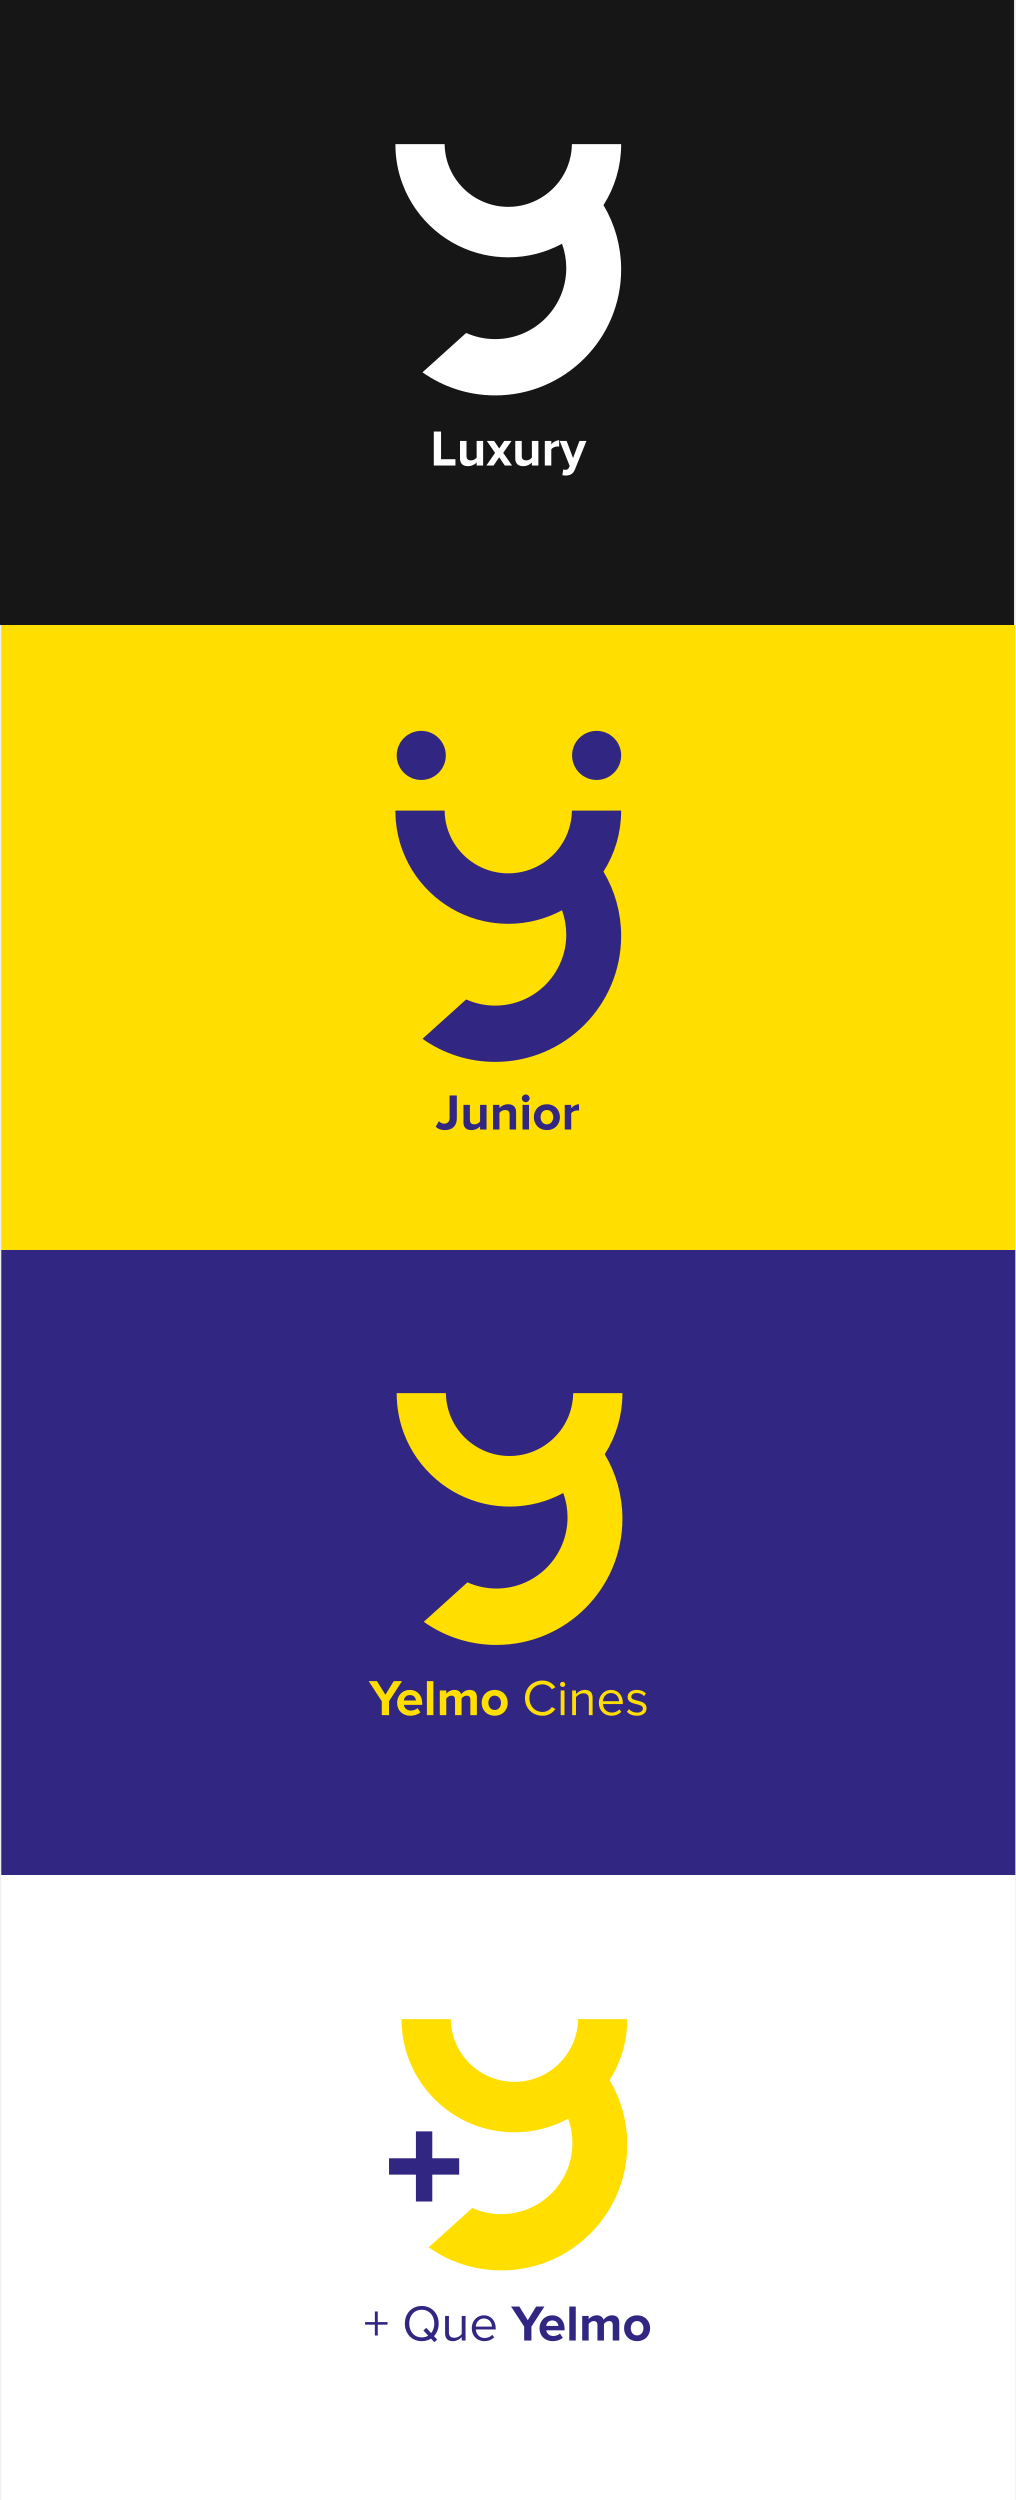
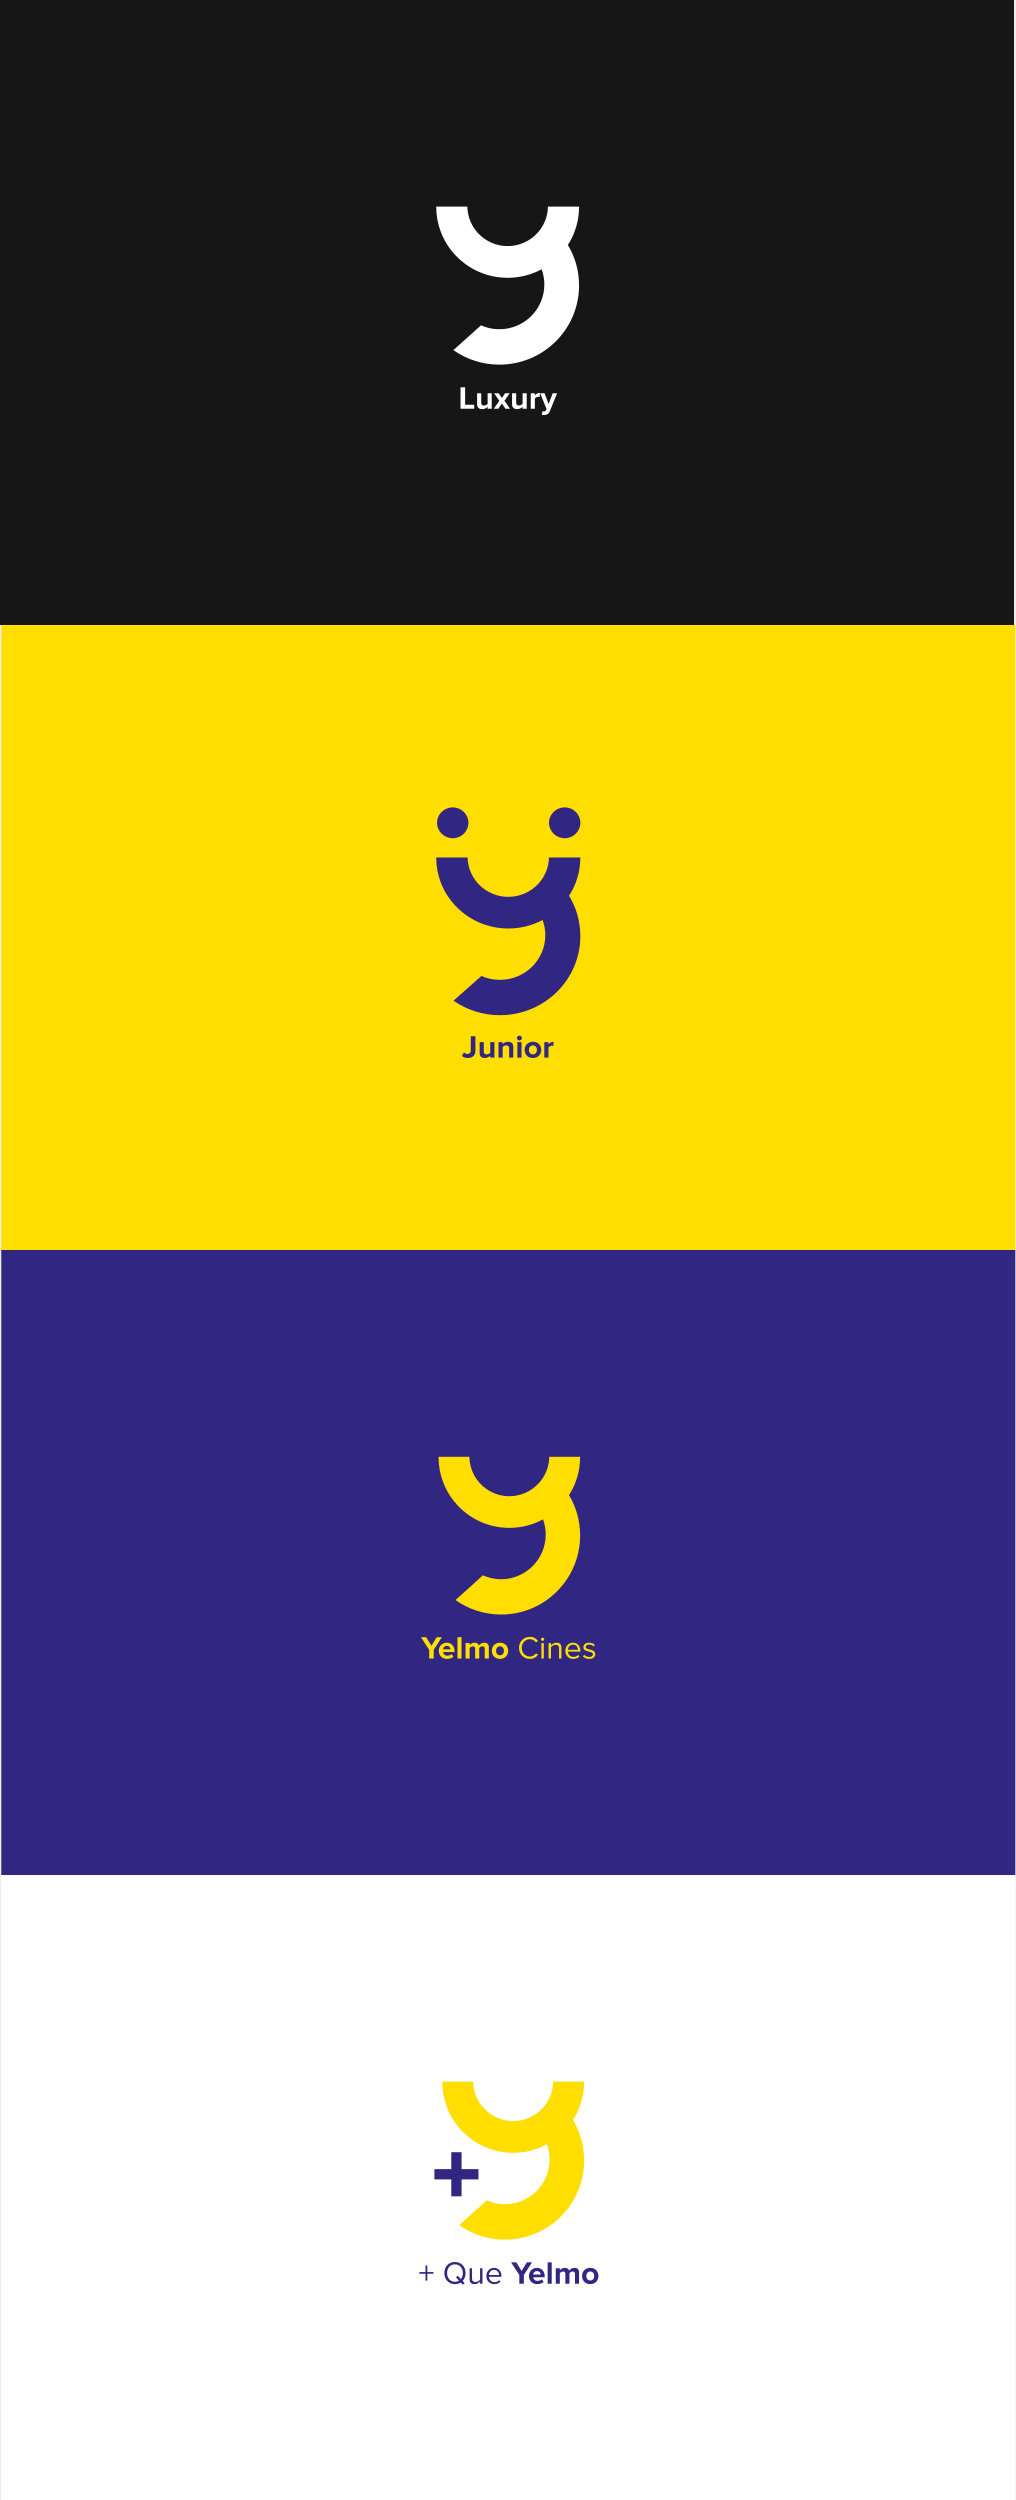
<svg xmlns="http://www.w3.org/2000/svg" width="796" height="1960" viewBox="0 0 796 1960" fill="none">
  <rect width="795" height="490" fill="#161616" />
-   <path fill-rule="evenodd" clip-rule="evenodd" d="M473.123 160.813C481.9 147.074 486.979 130.752 486.979 113.247V113H448.408C448.319 119.154 447.116 125.032 444.996 130.456C439.433 144.678 427.529 155.724 412.756 160.112C408.239 161.463 403.455 162.183 398.495 162.183C389.845 162.183 381.709 159.984 374.618 156.108C361.402 148.909 351.806 135.9 349.242 120.515C348.838 118.069 348.601 115.554 348.572 113H310V113.247C310 124.184 311.982 134.668 315.622 144.342C320.927 158.485 329.744 170.902 341.027 180.537C351.846 189.798 364.923 196.485 379.322 199.65C385.496 201.021 391.907 201.741 398.495 201.741C413.732 201.741 428.082 197.885 440.607 191.1C442.767 197.047 443.95 203.457 443.95 210.154C443.95 240.924 419.008 265.866 388.228 265.866C380.125 265.866 372.428 264.137 365.483 261.029L331.235 291.894C347.334 303.298 366.998 310 388.228 310C442.767 310 486.979 265.787 486.979 211.249C486.979 192.826 481.93 175.576 473.123 160.813Z" fill="white" />
-   <path d="M357.065 365H340.105V338.32H345.785V360H357.065V365ZM378.769 365H373.689V362.56C372.369 364.04 370.049 365.48 366.889 365.48C362.649 365.48 360.649 363.16 360.649 359.4V345.68H365.729V357.4C365.729 360.08 367.129 360.96 369.289 360.96C371.249 360.96 372.809 359.88 373.689 358.76V345.68H378.769V365ZM401.453 365H395.773L391.373 358.48L386.933 365H381.293L388.133 355.08L381.693 345.68H387.373L391.373 351.64L395.333 345.68H401.013L394.533 355.08L401.453 365ZM422.089 365H417.009V362.56C415.689 364.04 413.369 365.48 410.209 365.48C405.969 365.48 403.969 363.16 403.969 359.4V345.68H409.049V357.4C409.049 360.08 410.449 360.96 412.609 360.96C414.569 360.96 416.129 359.88 417.009 358.76V345.68H422.089V365ZM432.213 365H427.133V345.68H432.213V348.32C433.573 346.6 435.973 345.2 438.373 345.2V350.16C438.013 350.08 437.533 350.04 436.973 350.04C435.293 350.04 433.053 351 432.213 352.24V365ZM440.867 372.56L441.627 368C442.067 368.2 442.747 368.32 443.227 368.32C444.547 368.32 445.427 367.96 445.907 366.92L446.627 365.28L438.787 345.68H444.227L449.267 359.12L454.307 345.68H459.787L450.707 368.16C449.267 371.8 446.707 372.76 443.387 372.84C442.787 372.84 441.507 372.72 440.867 372.56Z" fill="white" />
  <rect x="1" y="980" width="795" height="490" fill="#312783" />
-   <path fill-rule="evenodd" clip-rule="evenodd" d="M474.123 1140.14C482.9 1126.37 487.979 1110.02 487.979 1092.48V1092.23H449.408C449.319 1098.4 448.116 1104.29 445.996 1109.72C440.433 1123.97 428.529 1135.04 413.756 1139.44C409.239 1140.79 404.455 1141.51 399.495 1141.51C390.845 1141.51 382.709 1139.31 375.618 1135.43C362.402 1128.21 352.806 1115.18 350.242 1099.76C349.838 1097.31 349.601 1094.79 349.572 1092.23H311V1092.48C311 1103.44 312.982 1113.94 316.622 1123.64C321.927 1137.81 330.744 1150.25 342.027 1159.9C352.846 1169.18 365.923 1175.88 380.322 1179.06C386.496 1180.43 392.907 1181.15 399.495 1181.15C414.732 1181.15 429.082 1177.29 441.607 1170.49C443.767 1176.45 444.95 1182.87 444.95 1189.58C444.95 1220.41 420.008 1245.41 389.228 1245.41C381.125 1245.41 373.428 1243.68 366.484 1240.56L332.235 1271.49C348.335 1282.92 367.998 1289.63 389.228 1289.63C443.767 1289.63 487.979 1245.33 487.979 1190.68C487.979 1172.22 482.93 1154.93 474.123 1140.14Z" fill="#FFDE00" />
-   <path d="M304.994 1344.67H299.314V1333.75L289.034 1317.99H295.514L302.154 1328.71L308.714 1317.99H315.194L304.994 1333.75V1344.67ZM321.655 1345.15C315.775 1345.15 311.335 1341.19 311.335 1334.99C311.335 1329.39 315.455 1324.87 321.335 1324.87C327.095 1324.87 331.015 1329.19 331.015 1335.51V1336.63H316.655C316.975 1339.07 318.935 1341.11 322.215 1341.11C323.855 1341.11 326.135 1340.39 327.375 1339.19L329.615 1342.47C327.695 1344.23 324.655 1345.15 321.655 1345.15ZM326.095 1333.19C325.975 1331.35 324.695 1328.91 321.335 1328.91C318.175 1328.91 316.815 1331.27 316.575 1333.19H326.095ZM339.764 1344.67H334.684V1317.99H339.764V1344.67ZM373.881 1344.67H368.761V1332.47C368.761 1330.67 367.961 1329.39 365.881 1329.39C364.081 1329.39 362.601 1330.59 361.881 1331.63V1344.67H356.761V1332.47C356.761 1330.67 355.961 1329.39 353.881 1329.39C352.121 1329.39 350.641 1330.59 349.881 1331.67V1344.67H344.801V1325.35H349.881V1327.87C350.681 1326.71 353.241 1324.87 356.201 1324.87C359.041 1324.87 360.841 1326.19 361.561 1328.39C362.681 1326.63 365.241 1324.87 368.201 1324.87C371.761 1324.87 373.881 1326.75 373.881 1330.71V1344.67ZM387.824 1345.15C381.464 1345.15 377.624 1340.51 377.624 1334.99C377.624 1329.51 381.464 1324.87 387.824 1324.87C394.224 1324.87 398.064 1329.51 398.064 1334.99C398.064 1340.51 394.224 1345.15 387.824 1345.15ZM387.824 1340.63C390.984 1340.63 392.784 1338.03 392.784 1334.99C392.784 1331.99 390.984 1329.39 387.824 1329.39C384.664 1329.39 382.904 1331.99 382.904 1334.99C382.904 1338.03 384.664 1340.63 387.824 1340.63ZM425.307 1345.15C417.627 1345.15 411.587 1339.55 411.587 1331.35C411.587 1323.15 417.627 1317.55 425.307 1317.55C430.027 1317.55 433.307 1319.79 435.427 1322.83L432.667 1324.39C431.147 1322.11 428.347 1320.51 425.307 1320.51C419.467 1320.51 415.027 1324.95 415.027 1331.35C415.027 1337.67 419.467 1342.19 425.307 1342.19C428.347 1342.19 431.147 1340.55 432.667 1338.31L435.467 1339.83C433.227 1342.91 430.027 1345.15 425.307 1345.15ZM441.098 1322.59C439.978 1322.59 439.058 1321.71 439.058 1320.59C439.058 1319.47 439.978 1318.55 441.098 1318.55C442.218 1318.55 443.098 1319.47 443.098 1320.59C443.098 1321.71 442.218 1322.59 441.098 1322.59ZM442.578 1344.67H439.578V1325.35H442.578V1344.67ZM464.603 1344.67H461.643V1332.03C461.643 1328.59 459.883 1327.55 457.283 1327.55C454.923 1327.55 452.723 1328.99 451.563 1330.55V1344.67H448.563V1325.35H451.563V1328.15C452.923 1326.51 455.562 1324.87 458.483 1324.87C462.483 1324.87 464.603 1326.91 464.603 1331.11V1344.67ZM479.393 1345.15C473.633 1345.15 469.513 1341.03 469.513 1334.99C469.513 1329.39 473.513 1324.87 479.033 1324.87C484.873 1324.87 488.313 1329.43 488.313 1335.23V1335.99H472.713C472.953 1339.63 475.473 1342.67 479.633 1342.67C481.873 1342.67 484.073 1341.79 485.633 1340.19L487.073 1342.15C485.113 1344.07 482.513 1345.15 479.393 1345.15ZM485.353 1333.75C485.313 1330.91 483.393 1327.35 478.993 1327.35C474.873 1327.35 472.833 1330.83 472.673 1333.75H485.353ZM499.332 1345.15C496.132 1345.15 493.492 1344.15 491.532 1342.11L493.052 1339.95C494.332 1341.43 496.772 1342.71 499.412 1342.71C502.372 1342.71 504.012 1341.31 504.012 1339.39C504.012 1334.71 492.052 1337.59 492.052 1330.43C492.052 1327.39 494.612 1324.87 499.212 1324.87C502.532 1324.87 504.852 1326.11 506.372 1327.67L504.972 1329.75C503.812 1328.35 501.732 1327.31 499.212 1327.31C496.572 1327.31 494.932 1328.63 494.932 1330.35C494.932 1334.55 506.892 1331.79 506.892 1339.31C506.892 1342.55 504.292 1345.15 499.332 1345.15Z" fill="#FFDE00" />
  <rect x="1" y="490" width="795" height="490" fill="#FFDE00" />
-   <path d="M348.759 886.007C346.079 886.007 343.519 885.287 341.599 883.407L344.079 879.047C345.119 880.047 346.479 880.967 348.319 880.967C350.839 880.967 352.479 879.287 352.479 876.687V858.847H358.159V876.767C358.159 883.087 354.239 886.007 348.759 886.007ZM381.453 885.527H376.373V883.087C375.053 884.567 372.733 886.007 369.573 886.007C365.333 886.007 363.333 883.687 363.333 879.927V866.207H368.413V877.927C368.413 880.607 369.813 881.487 371.973 881.487C373.933 881.487 375.493 880.407 376.373 879.287V866.207H381.453V885.527ZM404.617 885.527H399.537V873.847C399.537 871.167 398.137 870.247 395.977 870.247C393.977 870.247 392.417 871.367 391.577 872.527V885.527H386.497V866.207H391.577V868.727C392.817 867.247 395.177 865.727 398.337 865.727C402.577 865.727 404.617 868.127 404.617 871.887V885.527ZM412.181 864.127C410.541 864.127 409.141 862.767 409.141 861.087C409.141 859.407 410.541 858.087 412.181 858.087C413.861 858.087 415.221 859.407 415.221 861.087C415.221 862.767 413.861 864.127 412.181 864.127ZM414.741 885.527H409.661V866.207H414.741V885.527ZM428.738 886.007C422.378 886.007 418.538 881.367 418.538 875.847C418.538 870.367 422.378 865.727 428.738 865.727C435.138 865.727 438.978 870.367 438.978 875.847C438.978 881.367 435.138 886.007 428.738 886.007ZM428.738 881.487C431.898 881.487 433.698 878.887 433.698 875.847C433.698 872.847 431.898 870.247 428.738 870.247C425.578 870.247 423.818 872.847 423.818 875.847C423.818 878.887 425.578 881.487 428.738 881.487ZM447.827 885.527H442.747V866.207H447.827V868.847C449.187 867.127 451.587 865.727 453.987 865.727V870.687C453.627 870.607 453.147 870.567 452.587 870.567C450.907 870.567 448.667 871.527 447.827 872.767V885.527Z" fill="#312783" />
-   <path d="M330.268 611.497C340.899 611.497 349.517 602.879 349.517 592.249C349.517 581.618 340.899 573 330.268 573C319.637 573 311.02 581.618 311.02 592.249C311.02 602.879 319.637 611.497 330.268 611.497Z" fill="#312783" />
-   <path d="M467.753 611.497C478.383 611.497 487.001 602.879 487.001 592.249C487.001 581.618 478.383 573 467.753 573C457.122 573 448.504 581.618 448.504 592.249C448.504 602.879 457.122 611.497 467.753 611.497Z" fill="#312783" />
-   <path fill-rule="evenodd" clip-rule="evenodd" d="M473.123 683.342C481.9 669.604 486.979 653.281 486.979 635.776V635.529H448.408C448.319 641.683 447.116 647.561 444.996 652.986C439.433 667.207 427.529 678.253 412.756 682.642C408.239 683.993 403.455 684.713 398.495 684.713C389.845 684.713 381.709 682.513 374.618 678.638C361.402 671.438 351.806 658.43 349.242 643.044C348.838 640.599 348.601 638.084 348.572 635.529H310V635.776C310 646.713 311.982 657.197 315.622 666.872C320.927 681.014 329.744 693.431 341.027 703.067C351.846 712.327 364.923 719.014 379.322 722.18C385.496 723.551 391.907 724.271 398.495 724.271C413.732 724.271 428.082 720.414 440.607 713.629C442.767 719.576 443.95 725.987 443.95 732.683C443.95 763.454 419.008 788.395 388.228 788.395C380.125 788.395 372.428 786.667 365.483 783.558L331.235 814.423C347.334 825.827 366.998 832.529 388.228 832.529C442.767 832.529 486.979 788.316 486.979 733.778C486.979 715.355 481.93 698.106 473.123 683.342Z" fill="#312783" />
  <rect x="1" y="1470" width="795" height="490" fill="white" />
-   <path d="M303.851 1822.56H296.171V1831.08H293.891V1822.56H286.211V1820.48H293.891V1812.2H296.171V1820.48H303.851V1822.56ZM330.643 1835.48C322.763 1835.48 317.403 1829.56 317.403 1821.68C317.403 1813.8 322.763 1807.88 330.643 1807.88C338.523 1807.88 343.923 1813.8 343.923 1821.68C343.923 1825.64 342.563 1829.08 340.243 1831.56L342.763 1834.24L340.483 1836.24L337.883 1833.48C335.883 1834.76 333.403 1835.48 330.643 1835.48ZM330.643 1832.52C332.563 1832.52 334.283 1832.04 335.723 1831.16L331.923 1827.04L334.243 1825.08L338.003 1829.16C339.563 1827.24 340.483 1824.64 340.483 1821.68C340.483 1815.44 336.603 1810.84 330.643 1810.84C324.643 1810.84 320.843 1815.44 320.843 1821.68C320.843 1827.88 324.643 1832.52 330.643 1832.52ZM364.989 1835H361.989V1832.28C360.509 1833.96 357.989 1835.48 355.109 1835.48C351.069 1835.48 348.949 1833.48 348.949 1829.32V1815.68H351.949V1828.4C351.949 1831.8 353.669 1832.8 356.309 1832.8C358.629 1832.8 360.869 1831.44 361.989 1829.88V1815.68H364.989V1835ZM379.74 1835.48C373.98 1835.48 369.86 1831.36 369.86 1825.32C369.86 1819.72 373.86 1815.2 379.38 1815.2C385.22 1815.2 388.66 1819.76 388.66 1825.56V1826.32H373.06C373.3 1829.96 375.82 1833 379.98 1833C382.22 1833 384.42 1832.12 385.98 1830.52L387.42 1832.48C385.46 1834.4 382.86 1835.48 379.74 1835.48ZM385.7 1824.08C385.66 1821.24 383.74 1817.68 379.34 1817.68C375.22 1817.68 373.18 1821.16 373.02 1824.08H385.7ZM416.631 1835H410.951V1824.08L400.671 1808.32H407.151L413.791 1819.04L420.351 1808.32H426.831L416.631 1824.08V1835ZM433.291 1835.48C427.411 1835.48 422.971 1831.52 422.971 1825.32C422.971 1819.72 427.091 1815.2 432.971 1815.2C438.731 1815.2 442.651 1819.52 442.651 1825.84V1826.96H428.291C428.611 1829.4 430.571 1831.44 433.851 1831.44C435.491 1831.44 437.771 1830.72 439.011 1829.52L441.251 1832.8C439.331 1834.56 436.291 1835.48 433.291 1835.48ZM437.731 1823.52C437.611 1821.68 436.331 1819.24 432.971 1819.24C429.811 1819.24 428.451 1821.6 428.211 1823.52H437.731ZM451.401 1835H446.321V1808.32H451.401V1835ZM485.518 1835H480.398V1822.8C480.398 1821 479.598 1819.72 477.518 1819.72C475.718 1819.72 474.238 1820.92 473.518 1821.96V1835H468.398V1822.8C468.398 1821 467.598 1819.72 465.518 1819.72C463.758 1819.72 462.278 1820.92 461.518 1822V1835H456.438V1815.68H461.518V1818.2C462.318 1817.04 464.878 1815.2 467.838 1815.2C470.678 1815.2 472.478 1816.52 473.198 1818.72C474.318 1816.96 476.878 1815.2 479.838 1815.2C483.398 1815.2 485.518 1817.08 485.518 1821.04V1835ZM499.46 1835.48C493.1 1835.48 489.26 1830.84 489.26 1825.32C489.26 1819.84 493.1 1815.2 499.46 1815.2C505.86 1815.2 509.7 1819.84 509.7 1825.32C509.7 1830.84 505.86 1835.48 499.46 1835.48ZM499.46 1830.96C502.62 1830.96 504.42 1828.36 504.42 1825.32C504.42 1822.32 502.62 1819.72 499.46 1819.72C496.3 1819.72 494.54 1822.32 494.54 1825.32C494.54 1828.36 496.3 1830.96 499.46 1830.96Z" fill="#312783" />
-   <path fill-rule="evenodd" clip-rule="evenodd" d="M477.943 1630.81C486.721 1617.07 491.8 1600.75 491.8 1583.25V1583H453.228C453.139 1589.15 451.936 1595.03 449.816 1600.46C444.253 1614.68 432.35 1625.72 417.576 1630.11C413.059 1631.46 408.276 1632.18 403.315 1632.18C394.666 1632.18 386.529 1629.98 379.438 1626.11C366.223 1618.91 356.627 1605.9 354.063 1590.52C353.658 1588.07 353.421 1585.55 353.392 1583H314.82V1583.25C314.82 1594.18 316.803 1604.67 320.442 1614.34C325.748 1628.49 334.565 1640.9 345.847 1650.54C356.666 1659.8 369.744 1666.48 384.143 1669.65C390.316 1671.02 396.727 1671.74 403.315 1671.74C418.552 1671.74 432.902 1667.89 445.427 1661.1C447.587 1667.05 448.77 1673.46 448.77 1680.15C448.77 1710.92 423.829 1735.87 393.048 1735.87C384.946 1735.87 377.248 1734.14 370.304 1731.03L336.055 1761.89C352.155 1773.3 371.818 1780 393.048 1780C447.587 1780 491.8 1735.79 491.8 1681.25C491.8 1662.83 486.75 1645.58 477.943 1630.81Z" fill="#FFDE00" />
-   <path fill-rule="evenodd" clip-rule="evenodd" d="M326.079 1671H338.908V1692.09H360V1704.92H338.908V1726H326.079V1704.92H305V1692.09H326.079V1671Z" fill="#312783" />
+   <path fill-rule="evenodd" clip-rule="evenodd" d="M445.219 192.064C450.773 183.426 453.987 173.162 453.987 162.155V162H429.58C429.524 165.87 428.763 169.566 427.421 172.976C423.901 181.919 416.369 188.864 407.021 191.624C404.162 192.473 401.136 192.926 397.997 192.926C392.524 192.926 387.375 191.543 382.888 189.106C374.526 184.579 368.454 176.399 366.831 166.725C366.575 165.187 366.426 163.606 366.407 162H342V162.155C342 169.032 343.254 175.624 345.557 181.708C348.915 190.6 354.494 198.408 361.633 204.467C368.479 210.29 376.754 214.494 385.865 216.485C389.772 217.347 393.828 217.799 397.997 217.799C407.638 217.799 416.719 215.375 424.644 211.108C426.011 214.848 426.759 218.878 426.759 223.089C426.759 242.437 410.977 258.12 391.5 258.12C386.373 258.12 381.502 257.033 377.108 255.079L355.437 274.486C365.624 281.657 378.066 285.871 391.5 285.871C426.011 285.871 453.987 258.071 453.987 223.777C453.987 212.193 450.792 201.347 445.219 192.064Z" fill="white" />
+   <path d="M371.783 320.455H361.051V303.678H364.645V317.311H371.783V320.455ZM385.516 320.455H382.302V318.92C381.466 319.851 379.998 320.756 377.999 320.756C375.316 320.756 374.05 319.298 374.05 316.933V308.306H377.265V315.676C377.265 317.361 378.151 317.914 379.518 317.914C380.758 317.914 381.745 317.235 382.302 316.531V308.306H385.516V320.455ZM399.87 320.455H396.276L393.492 316.355L390.682 320.455H387.113L391.442 314.217L387.366 308.306H390.961L393.492 312.054L395.997 308.306H399.592L395.491 314.217L399.87 320.455ZM412.928 320.455H409.713V318.92C408.878 319.851 407.41 320.756 405.411 320.756C402.728 320.756 401.462 319.298 401.462 316.933V308.306H404.677V315.676C404.677 317.361 405.562 317.914 406.929 317.914C408.169 317.914 409.156 317.235 409.713 316.531V308.306H412.928V320.455ZM419.334 320.455H416.119V308.306H419.334V309.966C420.194 308.885 421.713 308.005 423.232 308.005V311.123C423.004 311.073 422.7 311.048 422.346 311.048C421.283 311.048 419.865 311.651 419.334 312.431V320.455ZM424.81 325.208L425.291 322.341C425.569 322.467 426 322.542 426.303 322.542C427.139 322.542 427.695 322.316 427.999 321.662L428.455 320.631L423.494 308.306H426.936L430.125 316.757L433.314 308.306H436.782L431.036 322.441C430.125 324.73 428.505 325.334 426.404 325.384C426.025 325.384 425.215 325.309 424.81 325.208Z" fill="white" />
+   <g clip-path="url(#clip0_1019_1477)">
+     <path d="M366.743 829.472C365.032 829.472 363.398 829.02 362.172 827.84L363.755 825.103C364.419 825.731 365.287 826.309 366.462 826.309C368.071 826.309 369.118 825.254 369.118 823.622V812.424H372.744V823.672C372.744 827.639 370.241 829.472 366.743 829.472ZM387.615 829.171H384.372V827.639C383.529 828.568 382.048 829.472 380.03 829.472C377.324 829.472 376.047 828.016 376.047 825.656V817.044H379.29V824.4C379.29 826.083 380.184 826.635 381.563 826.635C382.814 826.635 383.81 825.957 384.372 825.254V817.044H387.615V829.171ZM402.403 829.171H399.16V821.839C399.16 820.157 398.266 819.58 396.887 819.58C395.61 819.58 394.614 820.283 394.078 821.011V829.171H390.835V817.044H394.078V818.626C394.87 817.697 396.377 816.743 398.394 816.743C401.101 816.743 402.403 818.249 402.403 820.609V829.171ZM407.232 815.738C406.185 815.738 405.291 814.885 405.291 813.83C405.291 812.776 406.185 811.947 407.232 811.947C408.305 811.947 409.173 812.776 409.173 813.83C409.173 814.885 408.305 815.738 407.232 815.738ZM408.867 829.171H405.623V817.044H408.867V829.171ZM417.803 829.472C413.742 829.472 411.291 826.56 411.291 823.095C411.291 819.655 413.742 816.743 417.803 816.743C421.889 816.743 424.34 819.655 424.34 823.095C424.34 826.56 421.889 829.472 417.803 829.472ZM417.803 826.635C419.82 826.635 420.969 825.003 420.969 823.095C420.969 821.212 419.82 819.58 417.803 819.58C415.785 819.58 414.662 821.212 414.662 823.095C414.662 825.003 415.785 826.635 417.803 826.635ZM429.99 829.171H426.746V817.044H429.99V818.701C430.858 817.621 432.39 816.743 433.922 816.743V819.856C433.692 819.806 433.386 819.781 433.028 819.781C431.956 819.781 430.526 820.383 429.99 821.162V829.171Z" fill="#312783" />
+     <path d="M354.941 657.164C361.728 657.164 367.23 651.755 367.23 645.082C367.23 638.409 361.728 633 354.941 633C348.154 633 342.652 638.409 342.652 645.082C342.652 651.755 348.154 657.164 354.941 657.164Z" fill="#312783" />
+     <path d="M442.711 657.164C449.497 657.164 454.999 651.755 454.999 645.082C454.999 638.409 449.497 633 442.711 633C435.924 633 430.422 638.409 430.422 645.082C430.422 651.755 435.924 657.164 442.711 657.164Z" fill="#312783" />
+     <path fill-rule="evenodd" clip-rule="evenodd" d="M446.141 702.261C451.744 693.637 454.987 683.392 454.987 672.404V672.249H430.362C430.305 676.112 429.537 679.802 428.184 683.206C424.632 692.133 417.033 699.067 407.601 701.822C404.717 702.67 401.664 703.121 398.497 703.121C392.975 703.121 387.78 701.741 383.253 699.308C374.816 694.789 368.69 686.624 367.053 676.966C366.795 675.431 366.644 673.853 366.625 672.249H342V672.404C342 679.269 343.266 685.85 345.589 691.923C348.976 700.8 354.605 708.594 361.808 714.642C368.715 720.455 377.064 724.652 386.257 726.639C390.198 727.5 394.291 727.952 398.497 727.952C408.224 727.952 417.386 725.531 425.382 721.272C426.761 725.005 427.516 729.029 427.516 733.232C427.516 752.547 411.593 768.202 391.942 768.202C386.769 768.202 381.855 767.117 377.422 765.166L355.557 784.539C365.835 791.698 378.388 795.904 391.942 795.904C426.761 795.904 454.987 768.152 454.987 733.919C454.987 722.355 451.763 711.528 446.141 702.261Z" fill="#312783" />
+   </g>
+   <path fill-rule="evenodd" clip-rule="evenodd" d="M446.123 1172.16C451.629 1163.53 454.815 1153.29 454.815 1142.3V1142.14H430.62C430.565 1146.01 429.81 1149.7 428.48 1153.1C424.991 1162.03 417.524 1168.96 408.257 1171.72C405.423 1172.56 402.423 1173.02 399.311 1173.02C393.885 1173.02 388.782 1171.64 384.334 1169.2C376.044 1164.68 370.025 1156.52 368.416 1146.86C368.163 1145.33 368.014 1143.75 367.996 1142.14H343.801V1142.3C343.801 1149.16 345.044 1155.74 347.327 1161.82C350.655 1170.69 356.186 1178.49 363.263 1184.54C370.05 1190.35 378.253 1194.55 387.285 1196.53C391.157 1197.39 395.179 1197.85 399.311 1197.85C408.869 1197.85 417.87 1195.43 425.727 1191.17C427.082 1194.9 427.824 1198.92 427.824 1203.13C427.824 1222.44 412.179 1238.1 392.871 1238.1C387.789 1238.1 382.96 1237.01 378.604 1235.06L357.121 1254.43C367.22 1261.59 379.554 1265.8 392.871 1265.8C427.082 1265.8 454.815 1238.05 454.815 1203.81C454.815 1192.25 451.648 1181.42 446.123 1172.16Z" fill="#FFDE00" />
+   <path d="M340.035 1300.28H336.472V1293.44L330.023 1283.56H334.088L338.253 1290.28L342.368 1283.56H346.433L340.035 1293.44V1300.28ZM350.485 1300.58C346.797 1300.58 344.012 1298.1 344.012 1294.21C344.012 1290.7 346.596 1287.87 350.285 1287.87C353.898 1287.87 356.357 1290.58 356.357 1294.54V1295.24H347.349C347.55 1296.77 348.779 1298.05 350.837 1298.05C351.865 1298.05 353.295 1297.59 354.073 1296.84L355.478 1298.9C354.274 1300 352.367 1300.58 350.485 1300.58ZM353.27 1293.08C353.195 1291.93 352.392 1290.4 350.285 1290.4C348.302 1290.4 347.449 1291.88 347.299 1293.08H353.27ZM361.845 1300.28H358.658V1283.56H361.845V1300.28ZM383.246 1300.28H380.034V1292.63C380.034 1291.51 379.532 1290.7 378.227 1290.7C377.098 1290.7 376.17 1291.46 375.718 1292.11V1300.28H372.507V1292.63C372.507 1291.51 372.005 1290.7 370.7 1290.7C369.596 1290.7 368.668 1291.46 368.191 1292.13V1300.28H365.005V1288.17H368.191V1289.75C368.693 1289.03 370.299 1287.87 372.155 1287.87C373.937 1287.87 375.066 1288.7 375.518 1290.08C376.22 1288.98 377.826 1287.87 379.683 1287.87C381.916 1287.87 383.246 1289.05 383.246 1291.53V1300.28ZM391.991 1300.58C388.002 1300.58 385.593 1297.67 385.593 1294.21C385.593 1290.78 388.002 1287.87 391.991 1287.87C396.006 1287.87 398.415 1290.78 398.415 1294.21C398.415 1297.67 396.006 1300.58 391.991 1300.58ZM391.991 1297.75C393.974 1297.75 395.103 1296.12 395.103 1294.21C395.103 1292.33 393.974 1290.7 391.991 1290.7C390.009 1290.7 388.905 1292.33 388.905 1294.21C388.905 1296.12 390.009 1297.75 391.991 1297.75ZM415.504 1300.58C410.686 1300.58 406.897 1297.07 406.897 1291.93C406.897 1286.8 410.686 1283.29 415.504 1283.29C418.464 1283.29 420.522 1284.69 421.852 1286.59L420.12 1287.57C419.167 1286.14 417.41 1285.14 415.504 1285.14C411.84 1285.14 409.055 1287.92 409.055 1291.93C409.055 1295.89 411.84 1298.72 415.504 1298.72C417.41 1298.72 419.167 1297.69 420.12 1296.29L421.877 1297.24C420.472 1299.17 418.464 1300.58 415.504 1300.58ZM425.409 1286.44C424.706 1286.44 424.129 1285.89 424.129 1285.19C424.129 1284.49 424.706 1283.91 425.409 1283.91C426.111 1283.91 426.663 1284.49 426.663 1285.19C426.663 1285.89 426.111 1286.44 425.409 1286.44ZM426.337 1300.28H424.455V1288.17H426.337V1300.28ZM440.153 1300.28H438.296V1292.36C438.296 1290.2 437.192 1289.55 435.561 1289.55C434.081 1289.55 432.701 1290.45 431.973 1291.43V1300.28H430.091V1288.17H431.973V1289.93C432.826 1288.9 434.482 1287.87 436.314 1287.87C438.823 1287.87 440.153 1289.15 440.153 1291.78V1300.28ZM449.43 1300.58C445.817 1300.58 443.233 1298 443.233 1294.21C443.233 1290.7 445.742 1287.87 449.204 1287.87C452.868 1287.87 455.025 1290.73 455.025 1294.36V1294.84H445.24C445.391 1297.12 446.971 1299.02 449.581 1299.02C450.986 1299.02 452.366 1298.47 453.344 1297.47L454.248 1298.7C453.018 1299.9 451.387 1300.58 449.43 1300.58ZM453.169 1293.44C453.144 1291.66 451.939 1289.43 449.179 1289.43C446.595 1289.43 445.315 1291.61 445.215 1293.44H453.169ZM461.937 1300.58C459.93 1300.58 458.274 1299.95 457.045 1298.67L457.998 1297.32C458.801 1298.25 460.332 1299.05 461.988 1299.05C463.844 1299.05 464.873 1298.17 464.873 1296.97C464.873 1294.04 457.371 1295.84 457.371 1291.36C457.371 1289.45 458.977 1287.87 461.862 1287.87C463.945 1287.87 465.4 1288.65 466.353 1289.63L465.475 1290.93C464.748 1290.05 463.443 1289.4 461.862 1289.4C460.206 1289.4 459.177 1290.23 459.177 1291.31C459.177 1293.94 466.68 1292.21 466.68 1296.92C466.68 1298.95 465.049 1300.58 461.937 1300.58Z" fill="#FFDE00" />
+   <path d="M339.845 1782.63H335.02V1787.99H333.587V1782.63H328.762V1781.32H333.587V1776.12H335.02V1781.32H339.845V1782.63ZM356.679 1790.76C351.728 1790.76 348.361 1787.03 348.361 1782.08C348.361 1777.12 351.728 1773.4 356.679 1773.4C361.631 1773.4 365.024 1777.12 365.024 1782.08C365.024 1784.57 364.169 1786.73 362.711 1788.29L364.295 1789.98L362.862 1791.23L361.229 1789.5C359.972 1790.3 358.414 1790.76 356.679 1790.76ZM356.679 1788.9C357.886 1788.9 358.967 1788.59 359.871 1788.04L357.484 1785.45L358.941 1784.22L361.304 1786.78C362.284 1785.58 362.862 1783.94 362.862 1782.08C362.862 1778.16 360.424 1775.26 356.679 1775.26C352.91 1775.26 350.522 1778.16 350.522 1782.08C350.522 1785.98 352.91 1788.9 356.679 1788.9ZM378.26 1790.45H376.375V1788.74C375.445 1789.8 373.861 1790.76 372.052 1790.76C369.513 1790.76 368.181 1789.5 368.181 1786.88V1778.31H370.066V1786.3C370.066 1788.44 371.147 1789.07 372.806 1789.07C374.264 1789.07 375.671 1788.22 376.375 1787.24V1778.31H378.26V1790.45ZM387.528 1790.76C383.909 1790.76 381.32 1788.17 381.32 1784.37C381.32 1780.85 383.834 1778 387.302 1778C390.971 1778 393.132 1780.87 393.132 1784.52V1785H383.331C383.482 1787.29 385.065 1789.2 387.679 1789.2C389.086 1789.2 390.469 1788.64 391.449 1787.64L392.353 1788.87C391.122 1790.08 389.489 1790.76 387.528 1790.76ZM391.273 1783.59C391.248 1781.8 390.041 1779.56 387.277 1779.56C384.688 1779.56 383.406 1781.75 383.306 1783.59H391.273ZM410.707 1790.45H407.138V1783.59L400.679 1773.68H404.751L408.923 1780.42L413.045 1773.68H417.116L410.707 1783.59V1790.45ZM421.175 1790.76C417.48 1790.76 414.691 1788.27 414.691 1784.37C414.691 1780.85 417.279 1778 420.974 1778C424.593 1778 427.056 1780.72 427.056 1784.69V1785.4H418.033C418.234 1786.93 419.466 1788.22 421.527 1788.22C422.557 1788.22 423.99 1787.76 424.769 1787.01L426.176 1789.07C424.97 1790.18 423.06 1790.76 421.175 1790.76ZM423.965 1783.24C423.889 1782.08 423.085 1780.54 420.974 1780.54C418.988 1780.54 418.134 1782.03 417.983 1783.24H423.965ZM432.554 1790.45H429.362V1773.68H432.554V1790.45ZM453.99 1790.45H450.773V1782.78C450.773 1781.65 450.271 1780.85 448.964 1780.85C447.833 1780.85 446.903 1781.6 446.45 1782.26V1790.45H443.233V1782.78C443.233 1781.65 442.731 1780.85 441.424 1780.85C440.318 1780.85 439.388 1781.6 438.911 1782.28V1790.45H435.719V1778.31H438.911V1779.89C439.413 1779.16 441.022 1778 442.881 1778C444.666 1778 445.797 1778.83 446.249 1780.22C446.953 1779.11 448.561 1778 450.421 1778C452.658 1778 453.99 1779.19 453.99 1781.68V1790.45ZM462.75 1790.76C458.754 1790.76 456.341 1787.84 456.341 1784.37C456.341 1780.92 458.754 1778 462.75 1778C466.771 1778 469.184 1780.92 469.184 1784.37C469.184 1787.84 466.771 1790.76 462.75 1790.76ZM462.75 1787.91C464.736 1787.91 465.867 1786.28 465.867 1784.37C465.867 1782.48 464.736 1780.85 462.75 1780.85C460.765 1780.85 459.659 1782.48 459.659 1784.37C459.659 1786.28 460.765 1787.91 462.75 1787.91Z" fill="#312783" />
+   <path fill-rule="evenodd" clip-rule="evenodd" d="M449.231 1662.06C454.747 1653.43 457.938 1643.16 457.938 1632.16V1632H433.702C433.646 1635.87 432.891 1639.57 431.559 1642.98C428.063 1651.92 420.584 1658.86 411.302 1661.62C408.463 1662.47 405.458 1662.93 402.341 1662.93C396.907 1662.93 391.794 1661.54 387.339 1659.11C379.035 1654.58 373.006 1646.4 371.395 1636.73C371.141 1635.19 370.992 1633.61 370.974 1632H346.738V1632.16C346.738 1639.03 347.984 1645.62 350.27 1651.71C353.604 1660.6 359.144 1668.41 366.233 1674.47C373.031 1680.29 381.248 1684.49 390.295 1686.48C394.174 1687.35 398.202 1687.8 402.341 1687.8C411.915 1687.8 420.931 1685.37 428.801 1681.11C430.158 1684.85 430.901 1688.88 430.901 1693.09C430.901 1712.44 415.23 1728.12 395.89 1728.12C390.799 1728.12 385.963 1727.03 381.6 1725.08L360.081 1744.49C370.196 1751.66 382.551 1755.87 395.89 1755.87C430.158 1755.87 457.938 1728.07 457.938 1693.78C457.938 1682.19 454.765 1671.35 449.231 1662.06Z" fill="#FFDE00" />
+   <path fill-rule="evenodd" clip-rule="evenodd" d="M353.811 1687.33H361.871V1700.6H375.124V1708.66H361.871V1721.92H353.811V1708.66H340.566V1700.6H353.811V1687.33Z" fill="#312783" />
+   <defs>
+     <clipPath id="clip0_1019_1477">
+       <rect width="113" height="204" fill="white" transform="translate(342 633)" />
+     </clipPath>
+   </defs>
</svg>
